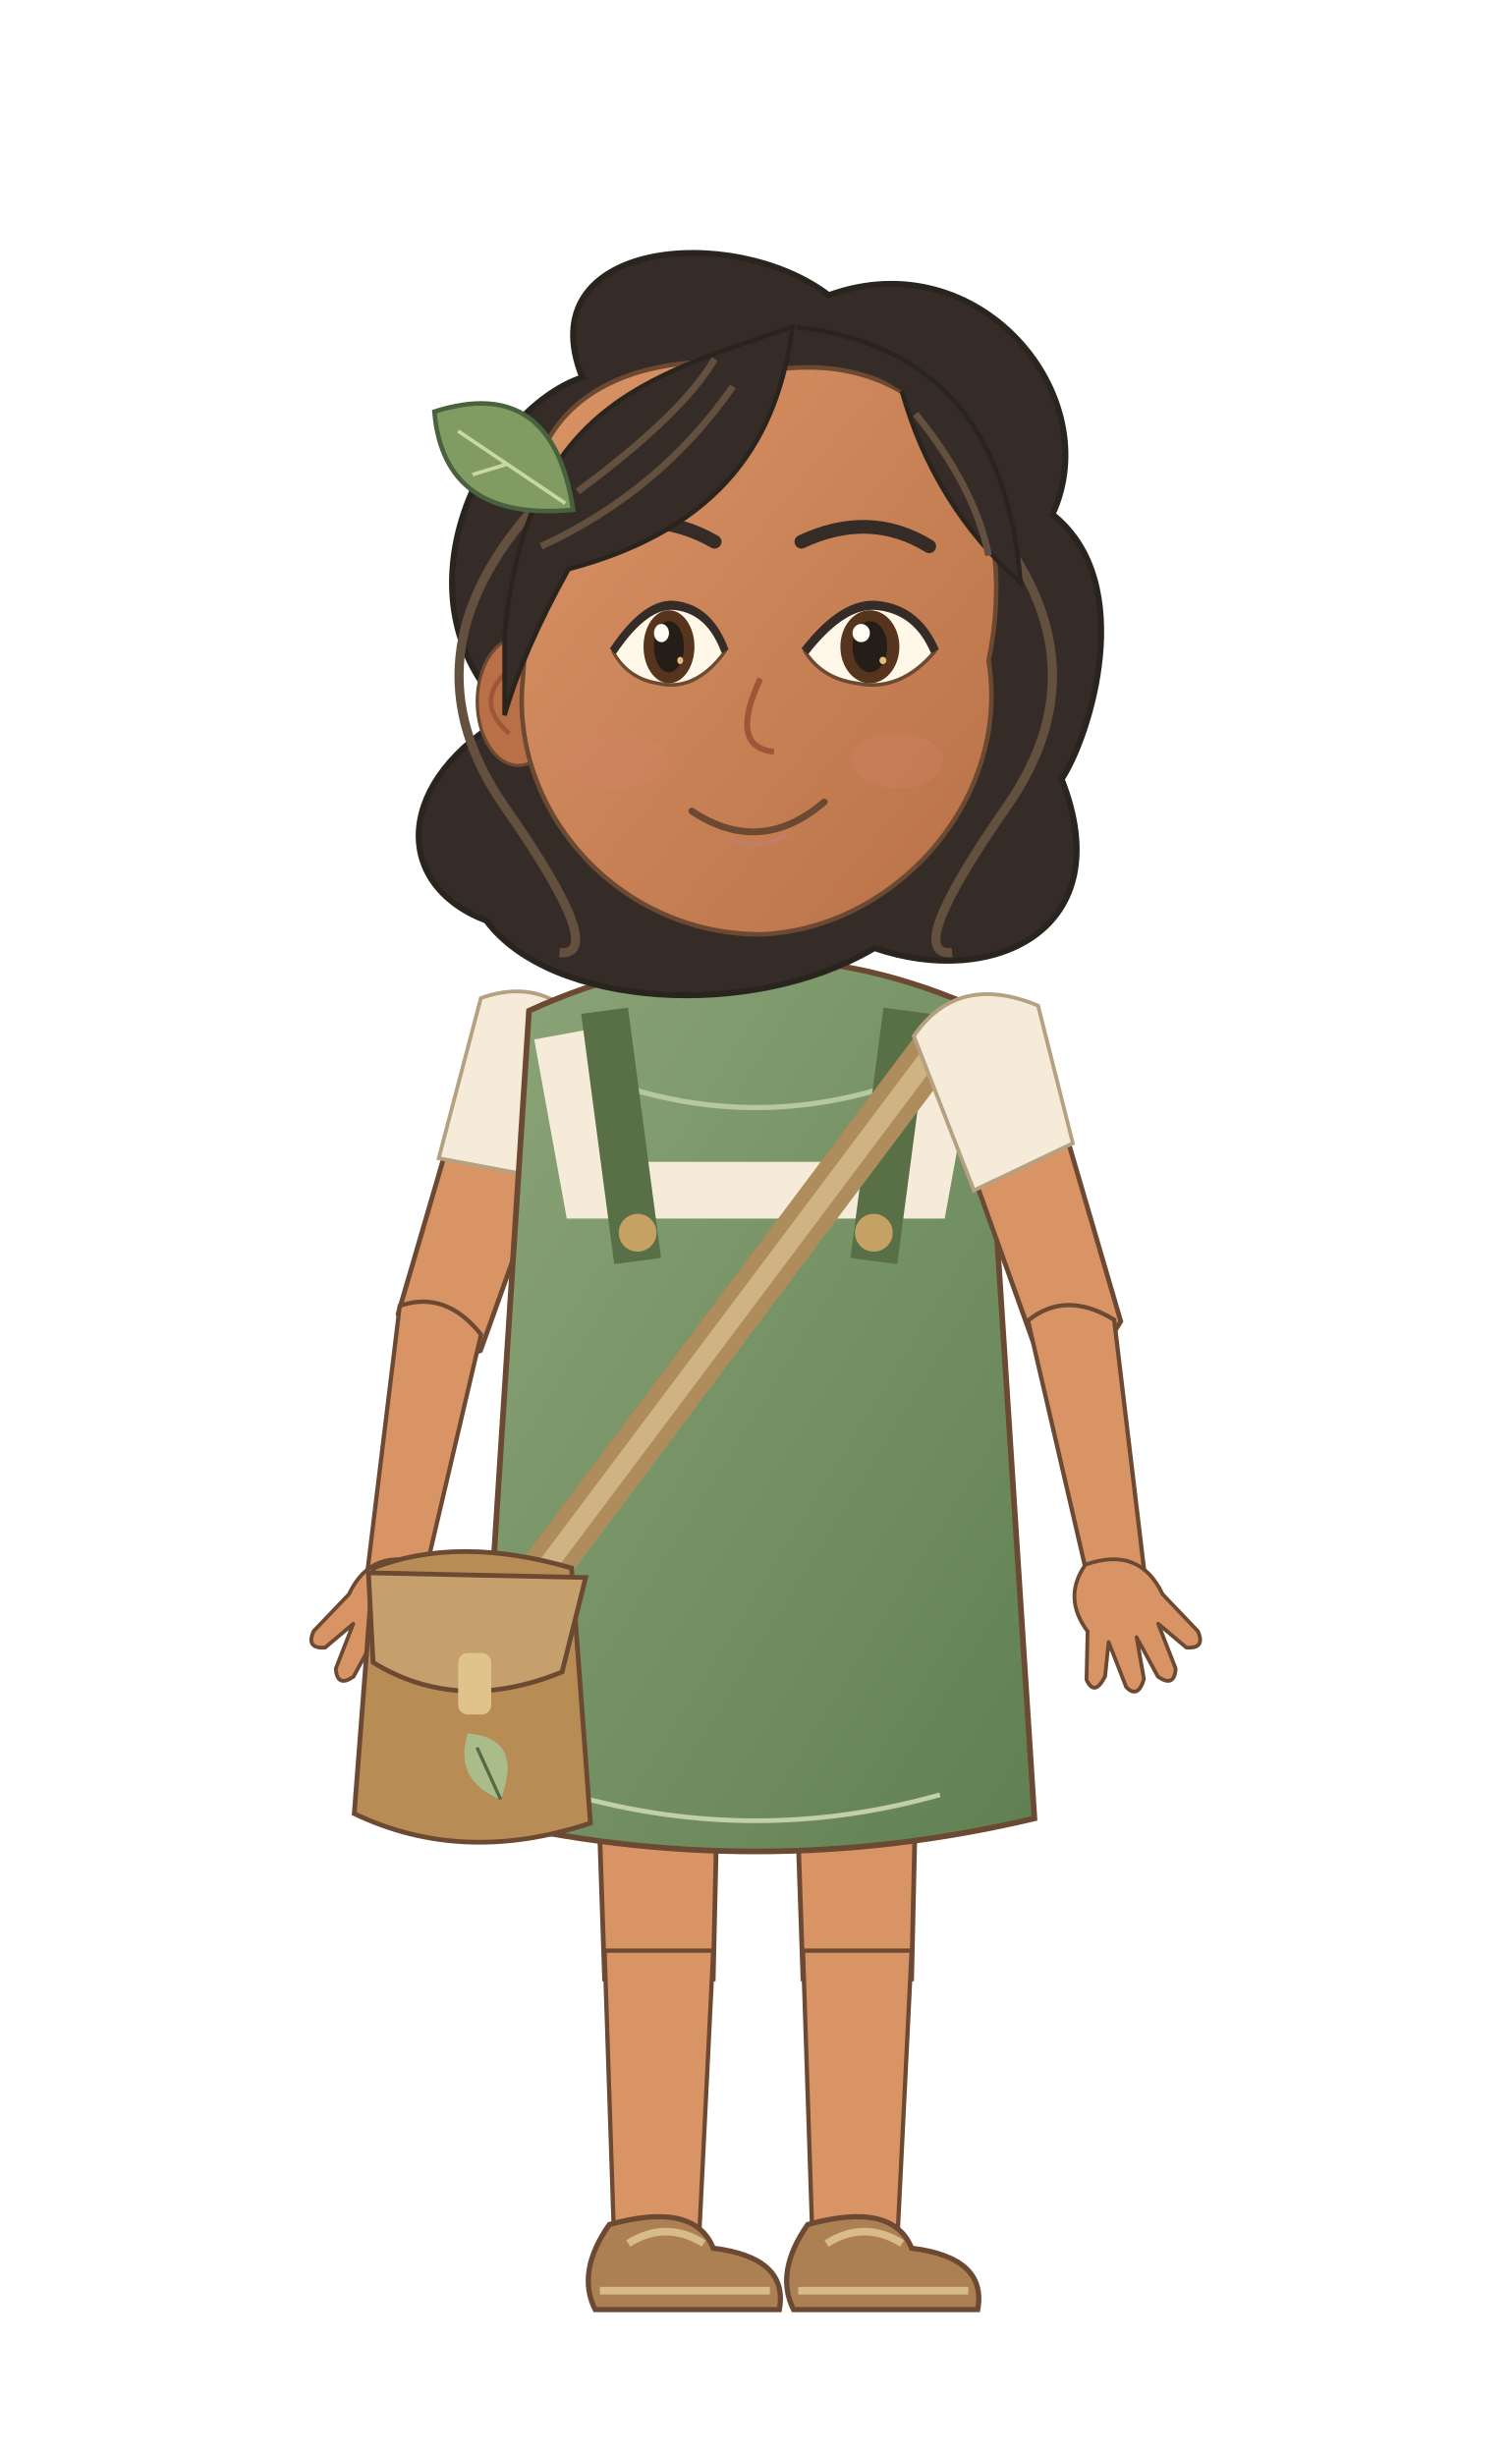
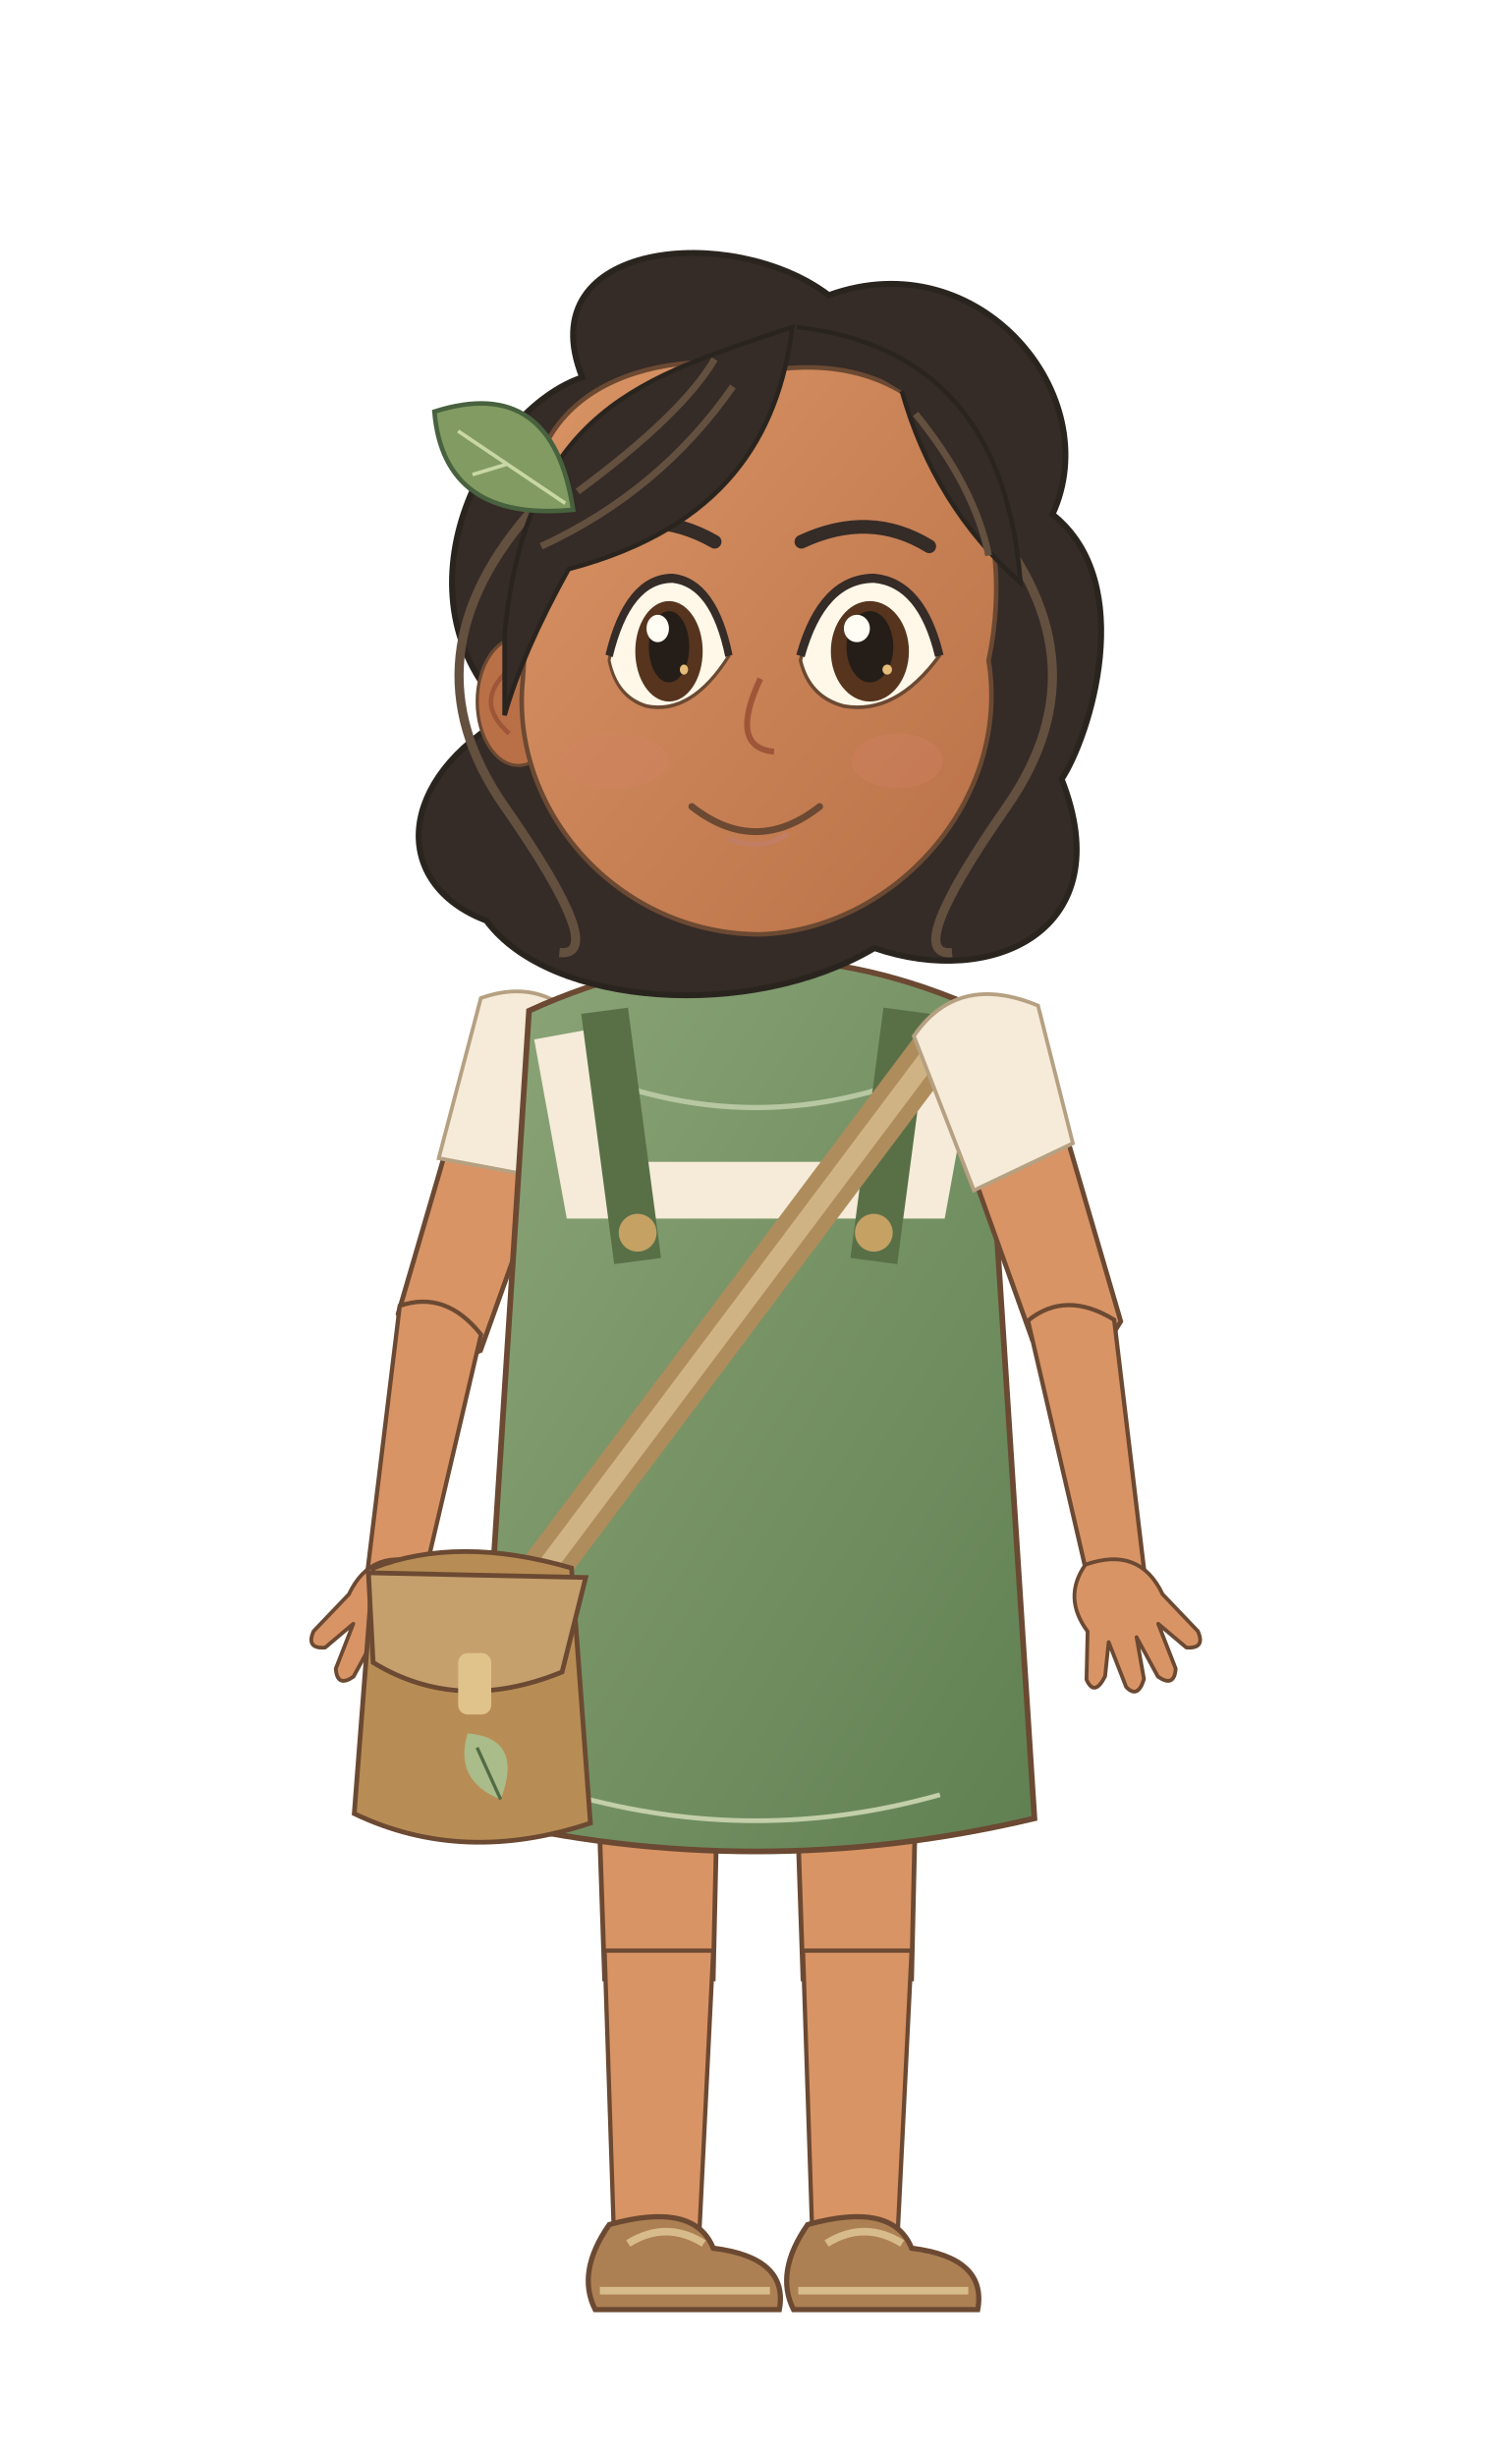
<svg xmlns="http://www.w3.org/2000/svg" width="320" height="520" viewBox="0 0 320 520" data-hrudhi-rig="hrudhi-explorer-warm-resting-three-quarter-gentle" data-chapter="explorer" data-season="warm" data-state="resting" role="img" aria-label="Hrudhi, Little Explorer, warm wardrobe, Resting &amp; breathing; draft character design">
  <defs>
    <linearGradient id="hrudhi-explorer-warm-resting-three-quarter-gentle-skin" x1="0" y1="0" x2="1" y2="1">
      <stop stop-color="#D99465" />
      <stop offset="1" stop-color="#B97047" />
    </linearGradient>
    <linearGradient id="hrudhi-explorer-warm-resting-three-quarter-gentle-cloth" x1="0" y1="0" x2="1" y2="1">
      <stop stop-color="#8CA578" />
      <stop offset="1" stop-color="#608052" />
    </linearGradient>
    <style>@keyframes hrudhi-explorer-warm-resting-three-quarter-gentle-body{0%{transform:translate(0px,0px) rotate(0deg) scale(1,1)}50%{transform:translate(0px,-1.1px) rotate(0deg) scale(1,1)}100%{transform:translate(0px,0px) rotate(0deg) scale(1,1)}}[data-hrudhi-rig="hrudhi-explorer-warm-resting-three-quarter-gentle"] [data-part="body"]{animation:hrudhi-explorer-warm-resting-three-quarter-gentle-body 3200ms linear 1 both}@keyframes hrudhi-explorer-warm-resting-three-quarter-gentle-head{0%{transform:translate(0px,0px) rotate(0deg) scale(1,1)}50%{transform:translate(0px,0px) rotate(-1.2deg) scale(1,1)}100%{transform:translate(0px,0px) rotate(0deg) scale(1,1)}}[data-hrudhi-rig="hrudhi-explorer-warm-resting-three-quarter-gentle"] [data-part="head"]{animation:hrudhi-explorer-warm-resting-three-quarter-gentle-head 3200ms linear 1 both}@keyframes hrudhi-explorer-warm-resting-three-quarter-gentle-blink{0%{opacity:0}32%{opacity:0}33.5%{opacity:1}36%{opacity:0}76%{opacity:0}77.5%{opacity:1}80%{opacity:0}100%{opacity:0}}[data-hrudhi-rig="hrudhi-explorer-warm-resting-three-quarter-gentle"] [data-part="blink"]{animation:hrudhi-explorer-warm-resting-three-quarter-gentle-blink 3200ms linear 1 both}@media(prefers-reduced-motion:reduce){[data-hrudhi-rig="hrudhi-explorer-warm-resting-three-quarter-gentle"] [data-part="body"]{animation:none!important;opacity:1}[data-hrudhi-rig="hrudhi-explorer-warm-resting-three-quarter-gentle"] [data-part="head"]{animation:none!important;opacity:1}[data-hrudhi-rig="hrudhi-explorer-warm-resting-three-quarter-gentle"] [data-part="upperLeft"]{animation:none!important;transform:translate(0px,0px) rotate(18deg) scale(1,1)}[data-hrudhi-rig="hrudhi-explorer-warm-resting-three-quarter-gentle"] [data-part="lowerLeft"]{animation:none!important;transform:translate(0px,0px) rotate(-8deg) scale(1,1)}[data-hrudhi-rig="hrudhi-explorer-warm-resting-three-quarter-gentle"] [data-part="handLeft"]{animation:none!important;transform:translate(0px,0px) rotate(0deg) scale(1,1)}[data-hrudhi-rig="hrudhi-explorer-warm-resting-three-quarter-gentle"] [data-part="upperRight"]{animation:none!important;transform:translate(0px,0px) rotate(-18deg) scale(1,1)}[data-hrudhi-rig="hrudhi-explorer-warm-resting-three-quarter-gentle"] [data-part="lowerRight"]{animation:none!important;transform:translate(0px,0px) rotate(8deg) scale(1,1)}[data-hrudhi-rig="hrudhi-explorer-warm-resting-three-quarter-gentle"] [data-part="handRight"]{animation:none!important;transform:translate(0px,0px) rotate(0deg) scale(1,1)}[data-hrudhi-rig="hrudhi-explorer-warm-resting-three-quarter-gentle"] [data-part="thighLeft"]{animation:none!important;transform:translate(0px,0px) rotate(0deg) scale(1,1)}[data-hrudhi-rig="hrudhi-explorer-warm-resting-three-quarter-gentle"] [data-part="shinLeft"]{animation:none!important;transform:translate(0px,0px) rotate(0deg) scale(1,1)}[data-hrudhi-rig="hrudhi-explorer-warm-resting-three-quarter-gentle"] [data-part="footLeft"]{animation:none!important;transform:translate(0px,0px) rotate(0deg) scale(1,1)}[data-hrudhi-rig="hrudhi-explorer-warm-resting-three-quarter-gentle"] [data-part="thighRight"]{animation:none!important;transform:translate(0px,0px) rotate(0deg) scale(1,1)}[data-hrudhi-rig="hrudhi-explorer-warm-resting-three-quarter-gentle"] [data-part="shinRight"]{animation:none!important;transform:translate(0px,0px) rotate(0deg) scale(1,1)}[data-hrudhi-rig="hrudhi-explorer-warm-resting-three-quarter-gentle"] [data-part="footRight"]{animation:none!important;transform:translate(0px,0px) rotate(0deg) scale(1,1)}[data-hrudhi-rig="hrudhi-explorer-warm-resting-three-quarter-gentle"] [data-part="can"]{animation:none!important;transform:translate(0px,0px) rotate(0deg) scale(1,1)}[data-hrudhi-rig="hrudhi-explorer-warm-resting-three-quarter-gentle"] [data-part="water"]{animation:none!important;opacity:0}[data-hrudhi-rig="hrudhi-explorer-warm-resting-three-quarter-gentle"] [data-part="page"]{animation:none!important;transform:translate(0px,0px) rotate(0deg) scale(1,1)}[data-hrudhi-rig="hrudhi-explorer-warm-resting-three-quarter-gentle"] [data-part="blink"]{animation:none!important;opacity:0}[data-hrudhi-rig="hrudhi-explorer-warm-resting-three-quarter-gentle"] [data-viseme]{animation:none!important;opacity:0}[data-hrudhi-rig="hrudhi-explorer-warm-resting-three-quarter-gentle"] [data-viseme="rest"]{opacity:1}}</style>
  </defs>
  <g transform="translate(0 0) translate(160 338) rotate(0) scale(1 1) translate(-160 -338)" data-part="body" data-origin="160 338" style="transform-origin:160px 338px;transform:translate(0px,0px) rotate(0deg) scale(1,1);">
    <g transform="translate(0 0) translate(139 338) rotate(0) scale(1 1) translate(-139 -338)" data-part="thighLeft" data-origin="139 338" style="transform-origin:139px 338px;transform:translate(0px,0px) rotate(0deg) scale(1,1);">
      <path d="M125 330H153L151 419H128Z" fill="#D99465" stroke="#6B4932" stroke-width="1" />
      <g transform="translate(0 0) translate(139 416) rotate(0) scale(1 1) translate(-139 -416)" data-part="shinLeft" data-origin="139 416" style="transform-origin:139px 416px;transform:translate(0px,0px) rotate(0deg) scale(1,1);">
        <path d="M128 413H151L148 474H130Z" fill="#D99465" stroke="#6B4932" stroke-width=".9" />
        <g transform="translate(0 0) translate(139 473) rotate(0) scale(1 1) translate(-139 -473)" data-part="footLeft" data-origin="139 473" style="transform-origin:139px 473px;transform:translate(0px,0px) rotate(0deg) scale(1,1);">
          <path d="M129 471Q147 466 151 476Q167 478 165 489H126Q122 481 129 471Z" fill="#AD8053" stroke="#6B4932" stroke-width="1.1" />
          <path d="M127 485H163 M133 475Q141 470 149 475" fill="none" stroke="#D8BB8A" stroke-width="1.6" />
        </g>
      </g>
    </g>
    <g transform="translate(0 0) translate(181 338) rotate(0) scale(1 1) translate(-181 -338)" data-part="thighRight" data-origin="181 338" style="transform-origin:181px 338px;transform:translate(0px,0px) rotate(0deg) scale(1,1);">
      <path d="M167 330H195L193 419H170Z" fill="#D99465" stroke="#6B4932" stroke-width="1" />
      <g transform="translate(0 0) translate(181 416) rotate(0) scale(1 1) translate(-181 -416)" data-part="shinRight" data-origin="181 416" style="transform-origin:181px 416px;transform:translate(0px,0px) rotate(0deg) scale(1,1);">
        <path d="M170 413H193L190 474H172Z" fill="#D99465" stroke="#6B4932" stroke-width=".9" />
        <g transform="translate(0 0) translate(181 473) rotate(0) scale(1 1) translate(-181 -473)" data-part="footRight" data-origin="181 473" style="transform-origin:181px 473px;transform:translate(0px,0px) rotate(0deg) scale(1,1);">
          <path d="M171 471Q189 466 193 476Q209 478 207 489H168Q164 481 171 471Z" fill="#AD8053" stroke="#6B4932" stroke-width="1.1" />
          <path d="M169 485H205 M175 475Q183 470 191 475" fill="none" stroke="#D8BB8A" stroke-width="1.6" />
        </g>
      </g>
    </g>
    <g transform="translate(0 0) translate(112 222) rotate(18) scale(1 1) translate(-112 -222)" data-part="upperLeft" data-origin="112 222" style="transform-origin:112px 222px;transform:translate(0px,0px) rotate(18deg) scale(1,1);">
      <path d="M101 217Q112 207 124 218L122 286Q112 295 103 284Z" fill="#D99465" stroke="#6B4932" stroke-width="1" />
      <path d="M99 215Q112 205 126 217L124 247L101 250Z" fill="#F5EBD8" stroke="#B6A082" stroke-width=".8" />
      <g transform="translate(0 0) translate(112 283) rotate(-8) scale(1 1) translate(-112 -283)" data-part="lowerLeft" data-origin="112 283" style="transform-origin:112px 283px;transform:translate(0px,0px) rotate(-8deg) scale(1,1);">
        <path d="M103 281Q112 276 121 284L118 338Q112 345 106 337Z" fill="#D99465" stroke="#6B4932" stroke-width=".9" />
        <g transform="translate(0 0) translate(112 336) rotate(0) scale(1 1) translate(-112 -336)" data-part="handLeft" data-origin="112 336" style="transform-origin:112px 336px;transform:translate(0px,0px) rotate(0deg) scale(1,1);">
          <g transform="translate(112 336) scale(-1 1)" fill="#D99465" stroke="#6B4932" stroke-width=".8" stroke-linejoin="round">
            <path d="M-6-2Q-12 4-8 12L-10 22Q-9 26-6 22L-4 15L-2 25Q0 28 2 24L2 15L5 24Q8 27 9 23L7 13L12 19Q16 20 15 16L9 7Q6-4-6-2Z" />
          </g>
        </g>
      </g>
    </g>
    <path d="M146 179.66H174V231Q160 239 146 231Z" fill="#D99465" stroke="#6B4932" stroke-width=".8" />
    <path d="M112 214Q160 192 208 214L219 385Q160 399 101 385Z" fill="url(#hrudhi-explorer-warm-resting-three-quarter-gentle-cloth)" stroke="#6B4932" stroke-width="1.2" />
    <path d="M119 225Q160 244 201 225" fill="none" stroke="#B7C7A1" stroke-width="1.1" />
    <path d="M119 219L125 252H195L201 219" fill="none" stroke="#F5EBD8" stroke-width="12" />
    <path d="M128 214L135 267 M192 214L185 267" stroke="#597047" stroke-width="10" />
    <circle cx="135" cy="261" r="4" fill="#C5A164" />
    <circle cx="185" cy="261" r="4" fill="#C5A164" />
    <path d="M121 380Q160 391 199 380" stroke="#C3CFA9" stroke-width="1" fill="none" />
    <path d="M198 222L105 346" stroke="#AF8C5B" stroke-width="10" />
    <path d="M198 222L105 346" stroke="#D0B384" stroke-width="4" />
    <g transform="translate(96 332)">
      <path d="M-17 0Q1-7 25 0L29 54Q2 63-21 52Z" fill="#B88D55" stroke="#6B4932" />
      <path d="M-18 1L28 2L23 22Q1 31-17 20Z" fill="#C5A06D" stroke="#6B4932" />
      <rect x="1" y="18" width="7" height="13" rx="2" fill="#E0C28B" />
      <g transform="translate(10 49) scale(1)">
        <path d="M0 0Q-10-4-7-14Q5-13 0 0Z" fill="#A9BC8A" />
        <path d="M0 0L-5-11" stroke="#526B44" stroke-width=".7" />
      </g>
    </g>
    <g transform="translate(0 0) translate(208 222) rotate(-18) scale(1 1) translate(-208 -222)" data-part="upperRight" data-origin="208 222" style="transform-origin:208px 222px;transform:translate(0px,0px) rotate(-18deg) scale(1,1);">
      <path d="M197 217Q208 207 220 218L218 286Q208 295 199 284Z" fill="#D99465" stroke="#6B4932" stroke-width="1" />
      <path d="M195 215Q208 205 222 217L220 247L197 250Z" fill="#F5EBD8" stroke="#B6A082" stroke-width=".8" />
      <g transform="translate(0 0) translate(208 283) rotate(8) scale(1 1) translate(-208 -283)" data-part="lowerRight" data-origin="208 283" style="transform-origin:208px 283px;transform:translate(0px,0px) rotate(8deg) scale(1,1);">
        <path d="M199 281Q208 276 217 284L214 338Q208 345 202 337Z" fill="#D99465" stroke="#6B4932" stroke-width=".9" />
        <g transform="translate(0 0) translate(208 336) rotate(0) scale(1 1) translate(-208 -336)" data-part="handRight" data-origin="208 336" style="transform-origin:208px 336px;transform:translate(0px,0px) rotate(0deg) scale(1,1);">
          <g transform="translate(208 336) scale(1 1)" fill="#D99465" stroke="#6B4932" stroke-width=".8" stroke-linejoin="round">
            <path d="M-6-2Q-12 4-8 12L-10 22Q-9 26-6 22L-4 15L-2 25Q0 28 2 24L2 15L5 24Q8 27 9 23L7 13L12 19Q16 20 15 16L9 7Q6-4-6-2Z" />
          </g>
        </g>
      </g>
    </g>
    <g transform="translate(0 0) translate(160 135) rotate(0) scale(1 1) translate(-160 -135)" data-part="head" data-origin="160 135" style="transform-origin:160px 135px;transform:translate(0px,0px) rotate(0deg) scale(1,1);">
      <g transform="translate(160 135) scale(0.9666667)">
        <path d="M-54 17C-81-9-59-50-38-57C-50-87-5-91 16-75C49-87 77-53 65-27C84-12 73 22 67 31C80 64 52 77 26 68C-1 84-45 81-59 62C-80 54-79 31-54 17Z" fill="#352B27" stroke="#2A241F" stroke-width="1.3" />
        <path d="M-48-29Q-78 4 -55 37T-43 69" stroke="#64503F" stroke-width="2" fill="none" />
        <path d="M48-29Q78 4 55 37T43 69" stroke="#64503F" stroke-width="2" fill="none" />
        <ellipse cx="-52" cy="14" rx="9" ry="14" fill="#B97047" stroke="#6B4932" stroke-width=".7" />
        <path d="M-54 7q-8 7 0 14" stroke="#9E5639" fill="none" />
        <path d="M-49-23C-52-52-27-65 7-59C43-62 58-28 51 5C56 36 30 64 1 65C-30 65-54 38-51 9Z" fill="url(#hrudhi-explorer-warm-resting-three-quarter-gentle-skin)" stroke="#6B4932" stroke-width="1" />
        <ellipse cx="-31" cy="27" rx="12" ry="6" fill="#D58368" opacity=".3" />
        <ellipse cx="31" cy="27" rx="10" ry="6" fill="#D58368" opacity=".3" />
        <g transform="translate(-19 0) scale(0.82 1)">
-           <path d="M-15 3Q-6-8 2-7Q11-6 15 3Q7 12-3 10Q-11 9-15 3Z" fill="#FFF8E9" stroke="#6B4932" stroke-width=".8" />
-           <ellipse cy="2" rx="6.8" ry="8" fill="#56341E" />
-           <ellipse cy="2" rx="4" ry="5.6" fill="#251D18" />
-           <circle cx="-2" cy="-1" r="2" fill="#FFFDF4" />
-           <circle cx="3" cy="5" r=".8" fill="#E6BC7A" />
-           <path d="M-15 3Q-6-8 2-7Q11-6 15 3" stroke="#352B27" stroke-width="2" fill="none" />
+           <path d="M-16 5Q-12-13 0-13Q12-13 16 4Q6 17-6 15Q-14 13-16 5Z" fill="#FFF8E9" stroke="#6B4932" stroke-width=".8" />
+           <ellipse cy="3" rx="9" ry="11" fill="#56341E" />
+           <ellipse cy="2" rx="5.4" ry="7.8" fill="#251D18" />
+           <circle cx="-3" cy="-2" r="3" fill="#FFFDF4" />
+           <circle cx="4" cy="7" r="1.1" fill="#E6BC7A" />
+           <path d="M-16 4Q-11-13 1-13Q12-12 16 4" stroke="#352B27" stroke-width="2" fill="none" />
        </g>
        <g transform="translate(25 0) scale(0.95 1)">
-           <path d="M-15 3Q-6-8 2-7Q11-6 15 3Q7 12-3 10Q-11 9-15 3Z" fill="#FFF8E9" stroke="#6B4932" stroke-width=".8" />
-           <ellipse cy="2" rx="6.8" ry="8" fill="#56341E" />
-           <ellipse cy="2" rx="4" ry="5.6" fill="#251D18" />
-           <circle cx="-2" cy="-1" r="2" fill="#FFFDF4" />
-           <circle cx="3" cy="5" r=".8" fill="#E6BC7A" />
-           <path d="M-15 3Q-6-8 2-7Q11-6 15 3" stroke="#352B27" stroke-width="2" fill="none" />
+           <path d="M-16 5Q-12-13 0-13Q12-13 16 4Q6 17-6 15Q-14 13-16 5Z" fill="#FFF8E9" stroke="#6B4932" stroke-width=".8" />
+           <ellipse cy="3" rx="9" ry="11" fill="#56341E" />
+           <ellipse cy="2" rx="5.4" ry="7.8" fill="#251D18" />
+           <circle cx="-3" cy="-2" r="3" fill="#FFFDF4" />
+           <circle cx="4" cy="7" r="1.1" fill="#E6BC7A" />
+           <path d="M-16 4Q-11-13 1-13Q12-12 16 4" stroke="#352B27" stroke-width="2" fill="none" />
        </g>
        <path d="M-38 -22Q-23 -29 -9 -21 M10 -21Q25 -28 38 -20" stroke="#352B27" stroke-width="3" stroke-linecap="round" fill="none" />
        <path d="M1 9q-7 15 3 16" stroke="#9E5639" stroke-width="1.3" fill="none" />
        <g transform="translate(0 0)">
          <g data-viseme="rest" style="opacity:1">
-             <path d="M-14 38Q1 48 15 36" stroke="#6B4932" stroke-width="1.5" stroke-linecap="round" fill="none" />
+             <path d="M-14 37Q0 48 14 37" stroke="#6B4932" stroke-width="1.5" stroke-linecap="round" fill="none" />
            <path d="M-6 44Q1 47 7 43" stroke="#C17E65" fill="none" />
          </g>
          <g data-viseme="A" style="opacity:0">
            <ellipse cy="42" rx="10" ry="11" fill="#783D34" />
            <path d="M-6 48Q0 44 6 48" stroke="#D79080" stroke-width="3" fill="none" />
          </g>
          <g data-viseme="E" style="opacity:0">
            <ellipse cy="41" rx="13" ry="7" fill="#783D34" />
            <path d="M-8 37H8" stroke="#FFF4DE" stroke-width="3" />
          </g>
          <g data-viseme="O" style="opacity:0">
            <ellipse cy="42" rx="7" ry="10" fill="#783D34" />
          </g>
          <g data-viseme="U" style="opacity:0">
            <ellipse cy="42" rx="5.5" ry="8" fill="#783D34" />
          </g>
          <g data-viseme="M" style="opacity:0">
            <path d="M-12 41Q0 44 12 41" stroke="#6B4932" stroke-width="1.5" stroke-linecap="round" fill="none" />
          </g>
          <g data-viseme="F" style="opacity:0">
            <path d="M-11 38Q0 33 11 38L7 44Q0 49-7 44Z" fill="#A65D51" />
            <path d="M-7 37H7" stroke="#FFF4DE" stroke-width="3" />
          </g>
          <g data-viseme="L" style="opacity:0">
            <ellipse cy="41" rx="10" ry="8" fill="#783D34" />
            <path d="M-5 43Q0 34 5 43" fill="#D99483" />
          </g>
        </g>
        <g data-part="blink" style="opacity:0">
          <path d="M-40 4Q-23 19-7 4V-15H-40Z M7 4Q23 19 40 4V-15H7Z" fill="#D99465" />
          <path d="M-37 5q14 10 28 0 M10 5q14 10 27 0" stroke="#352B27" fill="none" />
        </g>
        <path d="M-55-1C-50-50-25-57 8-68C5-44-7-24-41-15Q-51 3-55 17Z M9-68Q54-63 58-12Q39-29 32-54" fill="#352B27" stroke="#2A241F" stroke-width="1" />
        <path d="M-47-20Q-21-32-5-55 M-39-32Q-16-49-9-61 M35-49Q48-33 51-18" stroke="#64503F" stroke-width="1.5" fill="none" />
        <g transform="translate(-40 -28) rotate(-24)">
          <path d="M0 0Q-27-9-19-32Q8-29 0 0Z" fill="#819B62" stroke="#48613E" />
          <path d="M-1-2L-16-26M-9-15l-8-1" stroke="#C9D7A5" stroke-width=".8" />
        </g>
      </g>
    </g>
  </g>
</svg>
